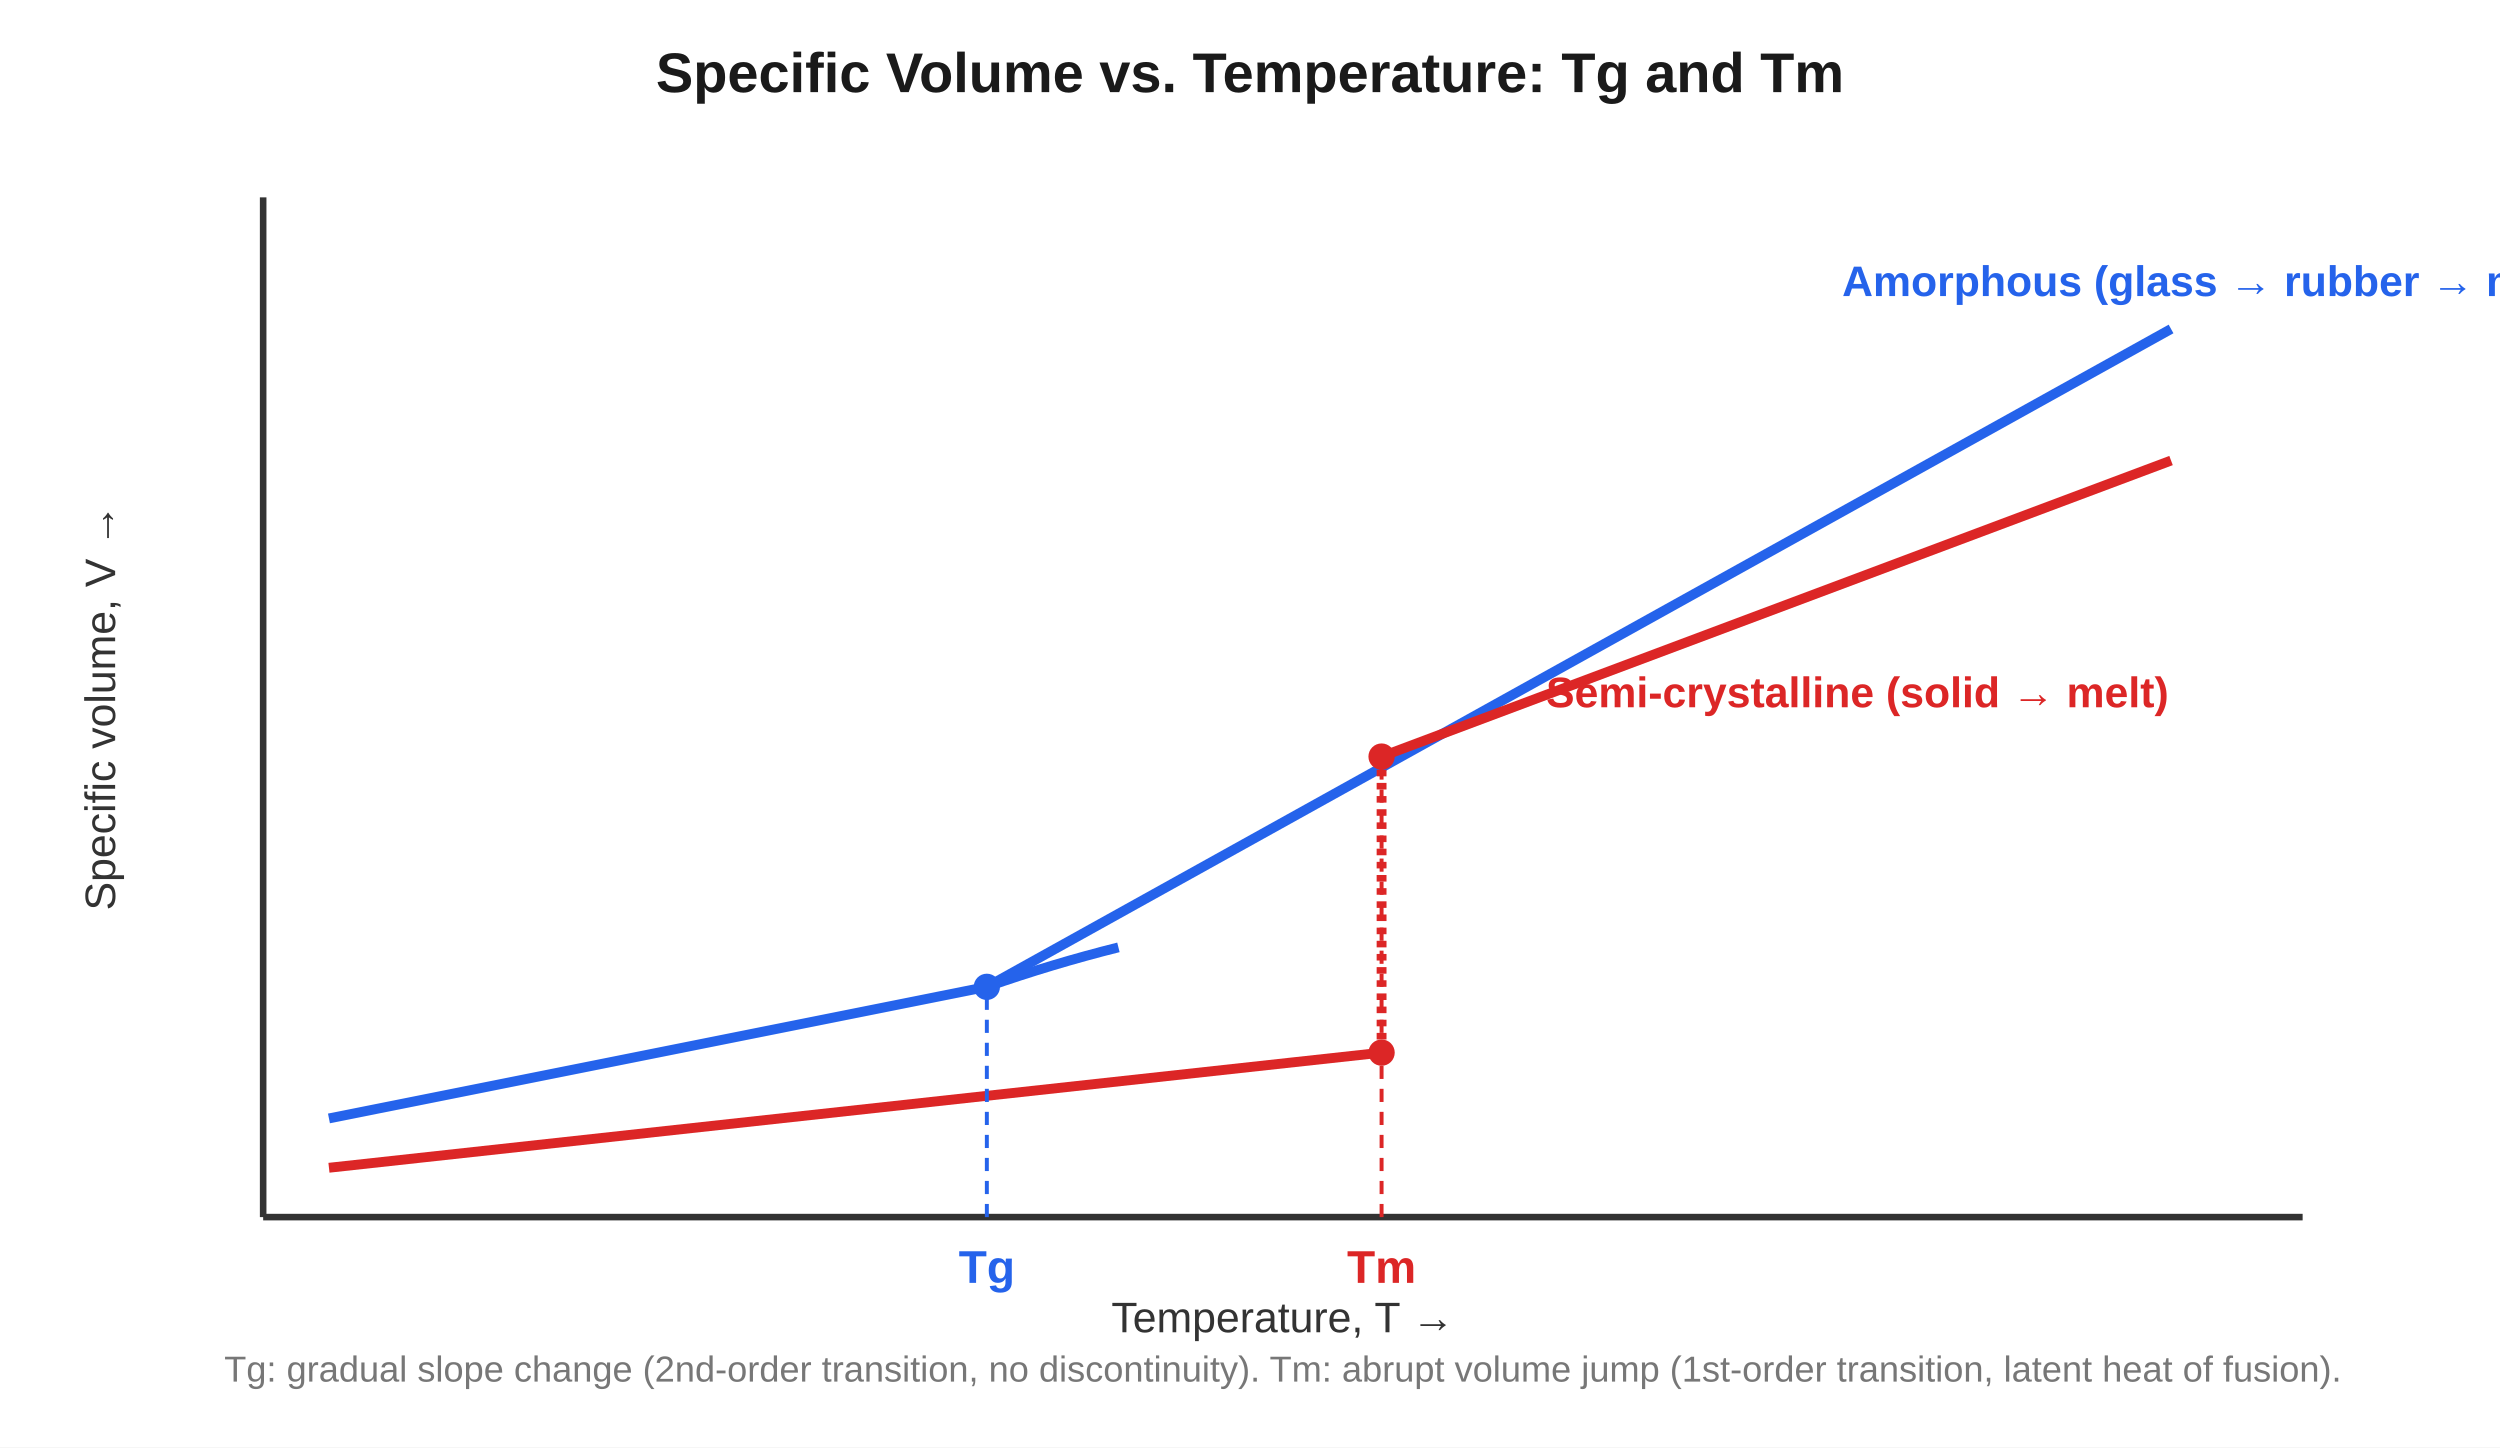
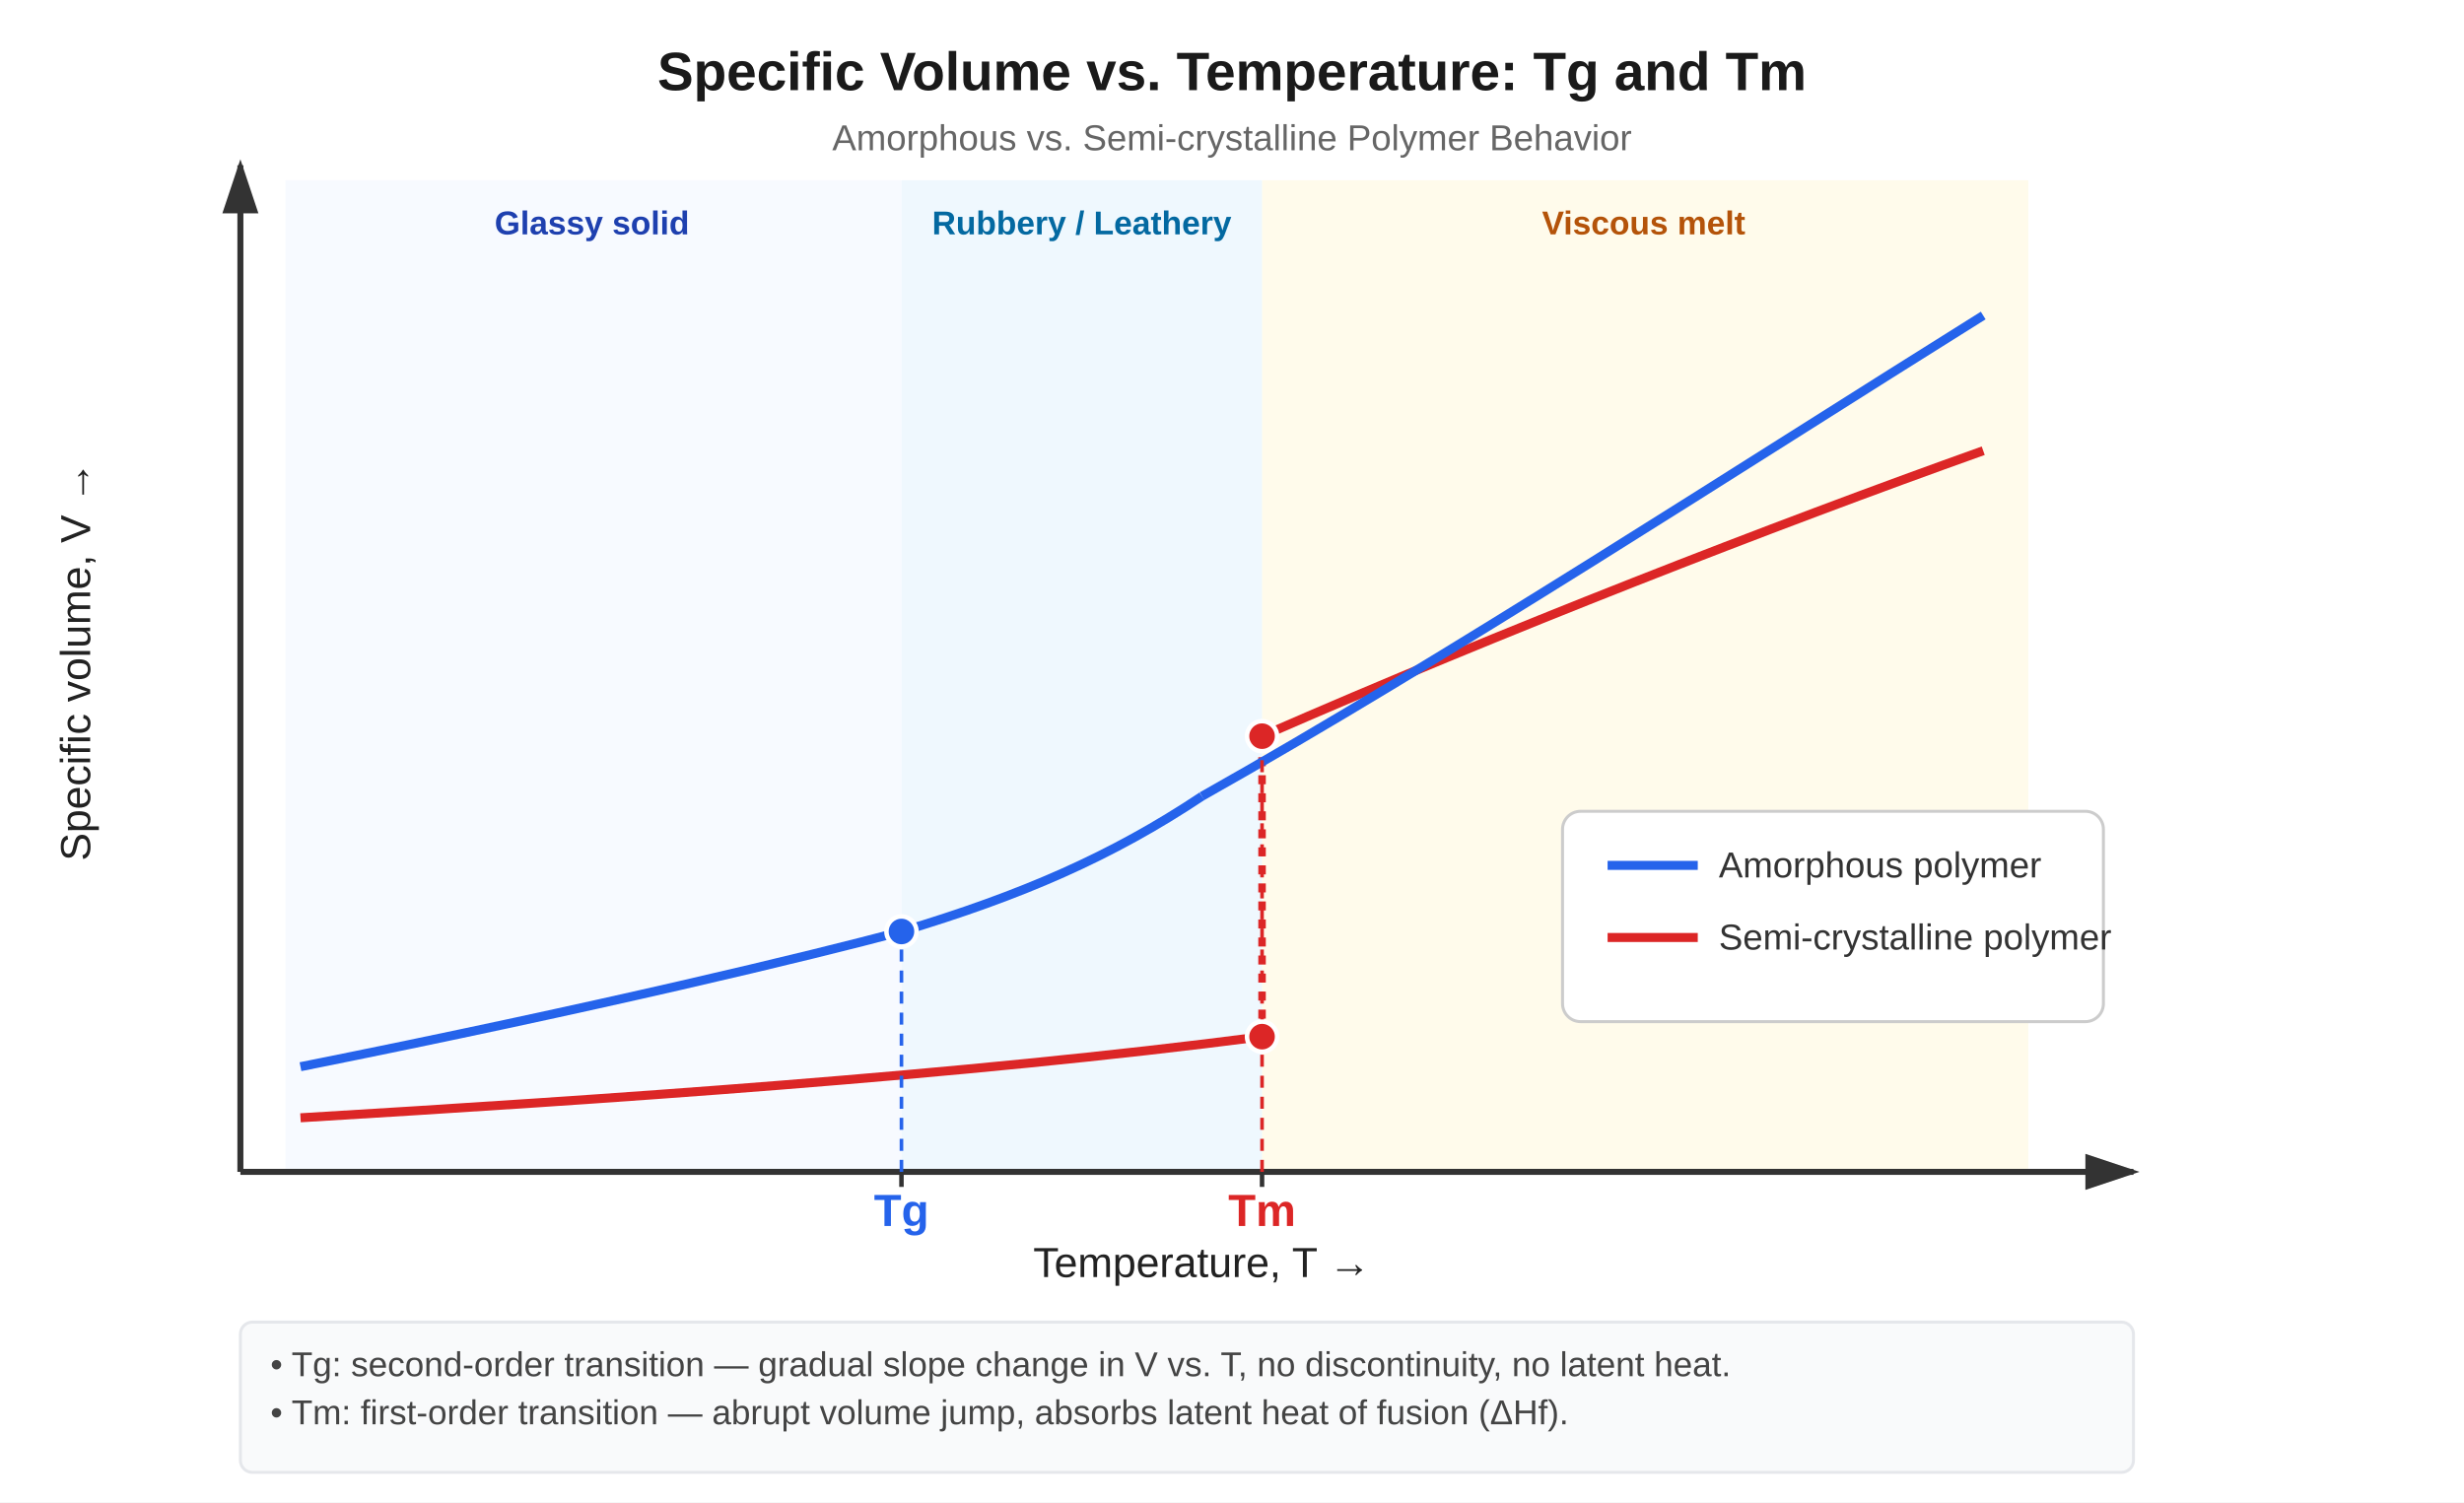
- <svg xmlns="http://www.w3.org/2000/svg" viewBox="0 0 760 440" font-family="Verdana, Arial, sans-serif">
-   <rect width="760" height="440" fill="#ffffff" />
-   <text x="380" y="28" text-anchor="middle" font-size="17" font-weight="bold" fill="#1a1a1a">Specific Volume vs. Temperature: Tg and Tm</text>
-   <line x1="80" y1="370" x2="700" y2="370" stroke="#333" stroke-width="2" />
-   <line x1="80" y1="370" x2="80" y2="60" stroke="#333" stroke-width="2" />
-   <text x="390" y="405" text-anchor="middle" font-size="13" fill="#333">Temperature, T →</text>
-   <text x="35" y="215" text-anchor="middle" font-size="13" fill="#333" transform="rotate(-90 35 215)">Specific volume, V →</text>
-   <path d="M 100 340 L 300 300 L 660 100" fill="none" stroke="#2563eb" stroke-width="3" />
-   <path d="M 300 300 Q 320 293 340 288" fill="none" stroke="#2563eb" stroke-width="3" />
-   <text x="560" y="90" font-size="13" fill="#2563eb" font-weight="bold">Amorphous (glass → rubber → melt)</text>
-   <path d="M 100 355 L 420 320" fill="none" stroke="#dc2626" stroke-width="3" />
-   <line x1="420" y1="320" x2="420" y2="230" stroke="#dc2626" stroke-width="3" stroke-dasharray="2,2" />
-   <path d="M 420 230 L 660 140" fill="none" stroke="#dc2626" stroke-width="3" />
-   <text x="470" y="215" font-size="13" fill="#dc2626" font-weight="bold">Semi-crystalline (solid → melt)</text>
-   <line x1="300" y1="370" x2="300" y2="300" stroke="#2563eb" stroke-width="1.2" stroke-dasharray="4,3" />
-   <circle cx="300" cy="300" r="4" fill="#2563eb" />
-   <text x="300" y="390" text-anchor="middle" font-size="14" fill="#2563eb" font-weight="bold">Tg</text>
-   <line x1="420" y1="370" x2="420" y2="230" stroke="#dc2626" stroke-width="1.2" stroke-dasharray="4,3" />
-   <circle cx="420" cy="320" r="4" fill="#dc2626" />
-   <circle cx="420" cy="230" r="4" fill="#dc2626" />
-   <text x="420" y="390" text-anchor="middle" font-size="14" fill="#dc2626" font-weight="bold">Tm</text>
-   <text x="390" y="420" text-anchor="middle" font-size="11" fill="#777">
-     Tg: gradual slope change (2nd-order transition, no discontinuity). Tm: abrupt volume jump (1st-order transition, latent heat of fusion).
+ <svg xmlns="http://www.w3.org/2000/svg" viewBox="0 0 820 500" font-family="Verdana, Arial, sans-serif">
+   <defs>
+     <marker id="arrow" markerWidth="10" markerHeight="10" refX="8" refY="3" orient="auto" markerUnits="strokeWidth">
+       <path d="M0,0 L0,6 L9,3 z" fill="#333" />
+     </marker>
+   </defs>
+   <rect width="820" height="500" fill="#ffffff" />
+   <text x="410" y="30" text-anchor="middle" font-size="18" font-weight="bold" fill="#1a1a1a">Specific Volume vs. Temperature: Tg and Tm</text>
+   <text x="410" y="50" text-anchor="middle" font-size="12" fill="#666">Amorphous vs. Semi-crystalline Polymer Behavior</text>
+   <rect x="95" y="60" width="205" height="330" fill="#eff6ff" opacity="0.5" />
+   <rect x="300" y="60" width="120" height="330" fill="#e0f2fe" opacity="0.5" />
+   <rect x="420" y="60" width="255" height="330" fill="#fef3c7" opacity="0.35" />
+   <text x="197" y="78" text-anchor="middle" font-size="11" fill="#1e40af" font-weight="bold">Glassy solid</text>
+   <text x="360" y="78" text-anchor="middle" font-size="11" fill="#0369a1" font-weight="bold">Rubbery / Leathery</text>
+   <text x="547" y="78" text-anchor="middle" font-size="11" fill="#b45309" font-weight="bold">Viscous melt</text>
+   <line x1="80" y1="390" x2="710" y2="390" stroke="#333" stroke-width="2" marker-end="url(#arrow)" />
+   <line x1="80" y1="390" x2="80" y2="55" stroke="#333" stroke-width="2" marker-end="url(#arrow)" />
+   <text x="400" y="425" text-anchor="middle" font-size="14" fill="#222">Temperature, T →</text>
+   <text x="30" y="220" text-anchor="middle" font-size="14" fill="#222" transform="rotate(-90 30 220)">Specific volume, V →</text>
+   <line x1="300" y1="390" x2="300" y2="395" stroke="#333" stroke-width="1.5" />
+   <line x1="420" y1="390" x2="420" y2="395" stroke="#333" stroke-width="1.5" />
+   <path d="M 100 372 C 200 366, 320 358, 420 345" fill="none" stroke="#dc2626" stroke-width="3" />
+   <line x1="420" y1="345" x2="420" y2="245" stroke="#dc2626" stroke-width="2.5" stroke-dasharray="3,3" />
+   <path d="M 420 245 C 500 210, 590 175, 660 150" fill="none" stroke="#dc2626" stroke-width="3" />
+   <path d="M 100 355 C 200 335, 270 318, 300 310" fill="none" stroke="#2563eb" stroke-width="3" />
+   <path d="M 300 310 C 340 298, 370 285, 400 265" fill="none" stroke="#2563eb" stroke-width="3" />
+   <path d="M 400 265 C 480 220, 580 155, 660 105" fill="none" stroke="#2563eb" stroke-width="3" />
+   <line x1="300" y1="390" x2="300" y2="310" stroke="#2563eb" stroke-width="1.2" stroke-dasharray="4,3" />
+   <circle cx="300" cy="310" r="5" fill="#2563eb" stroke="#fff" stroke-width="1.5" />
+   <text x="300" y="408" text-anchor="middle" font-size="15" fill="#2563eb" font-weight="bold">Tg</text>
+   <line x1="420" y1="390" x2="420" y2="245" stroke="#dc2626" stroke-width="1.2" stroke-dasharray="4,3" />
+   <circle cx="420" cy="345" r="5" fill="#dc2626" stroke="#fff" stroke-width="1.5" />
+   <circle cx="420" cy="245" r="5" fill="#dc2626" stroke="#fff" stroke-width="1.5" />
+   <text x="420" y="408" text-anchor="middle" font-size="15" fill="#dc2626" font-weight="bold">Tm</text>
+   <rect x="520" y="270" width="180" height="70" fill="#ffffff" stroke="#ccc" stroke-width="1" rx="6" />
+   <line x1="535" y1="288" x2="565" y2="288" stroke="#2563eb" stroke-width="3" />
+   <text x="572" y="292" font-size="12" fill="#333">Amorphous polymer</text>
+   <line x1="535" y1="312" x2="565" y2="312" stroke="#dc2626" stroke-width="3" />
+   <text x="572" y="316" font-size="12" fill="#333">Semi-crystalline polymer</text>
+   <rect x="80" y="440" width="630" height="50" fill="#f9fafb" stroke="#e5e7eb" stroke-width="1" rx="4" />
+   <text x="90" y="458" font-size="11.5" fill="#444">
+     <tspan x="90" dy="0">• Tg: second-order transition — gradual slope change in V vs. T, no discontinuity, no latent heat.</tspan>
+     <tspan x="90" dy="16">• Tm: first-order transition — abrupt volume jump, absorbs latent heat of fusion (ΔHf).</tspan>
  </text>
</svg>
